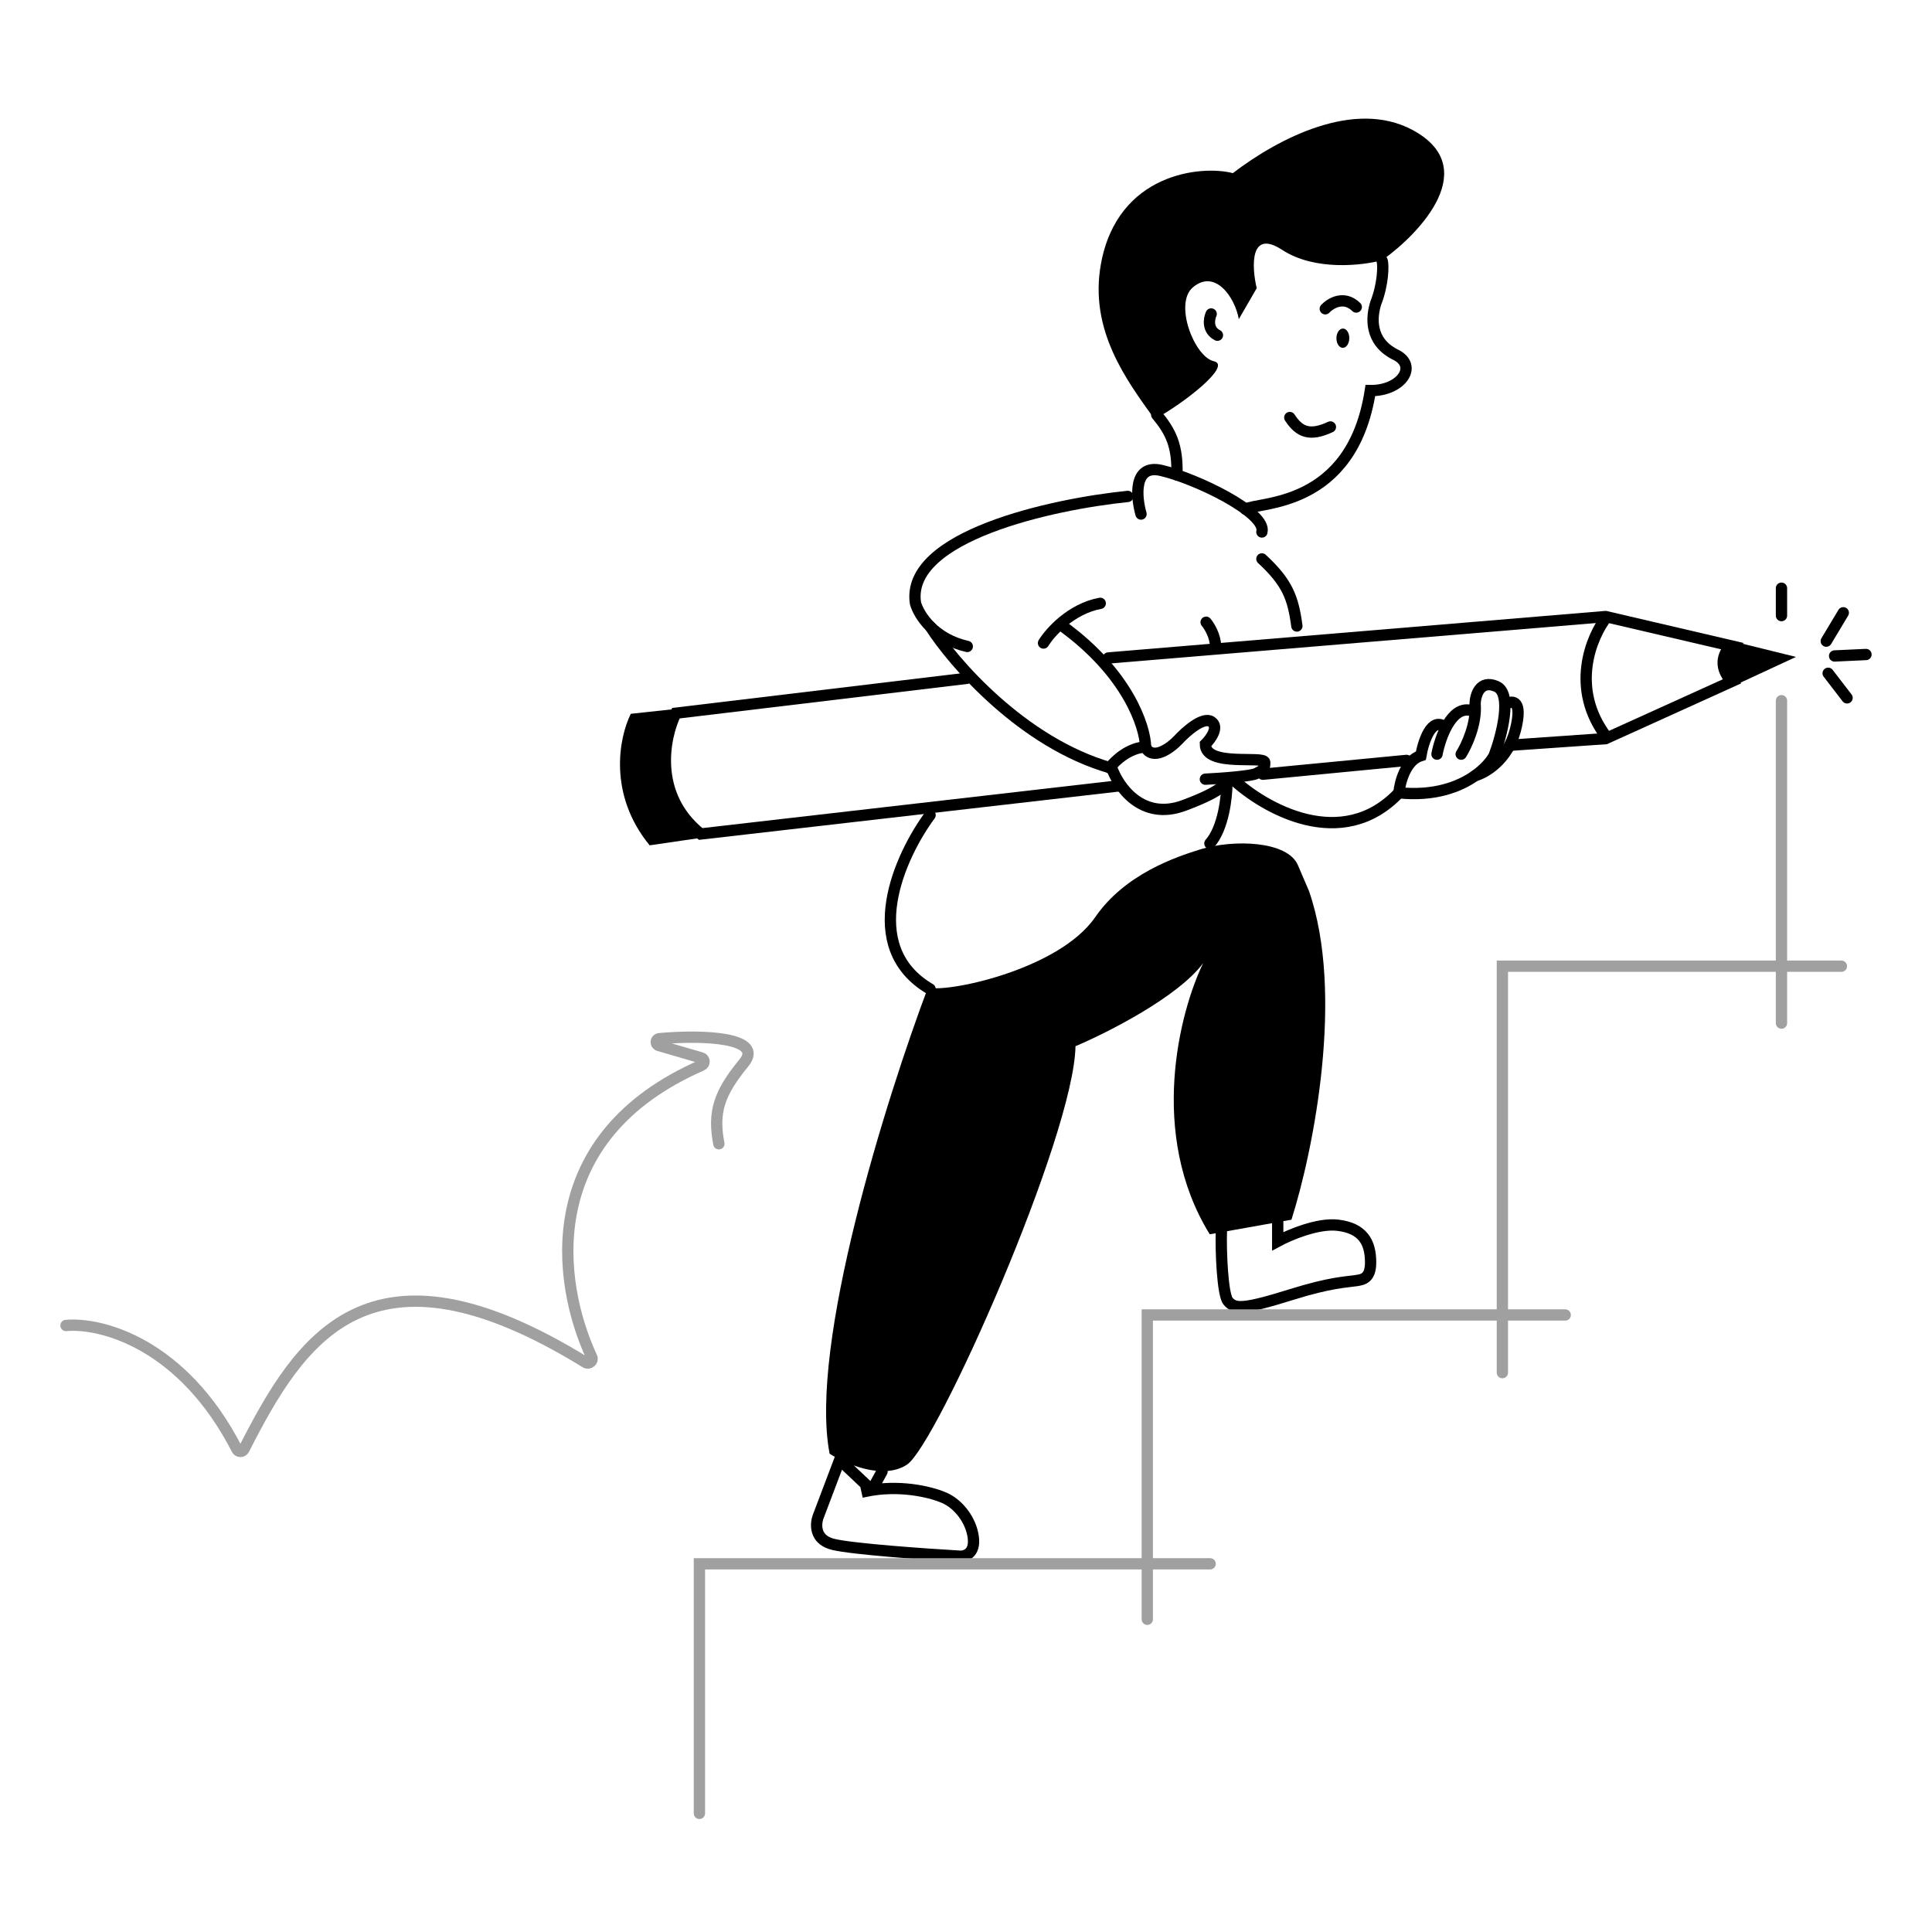
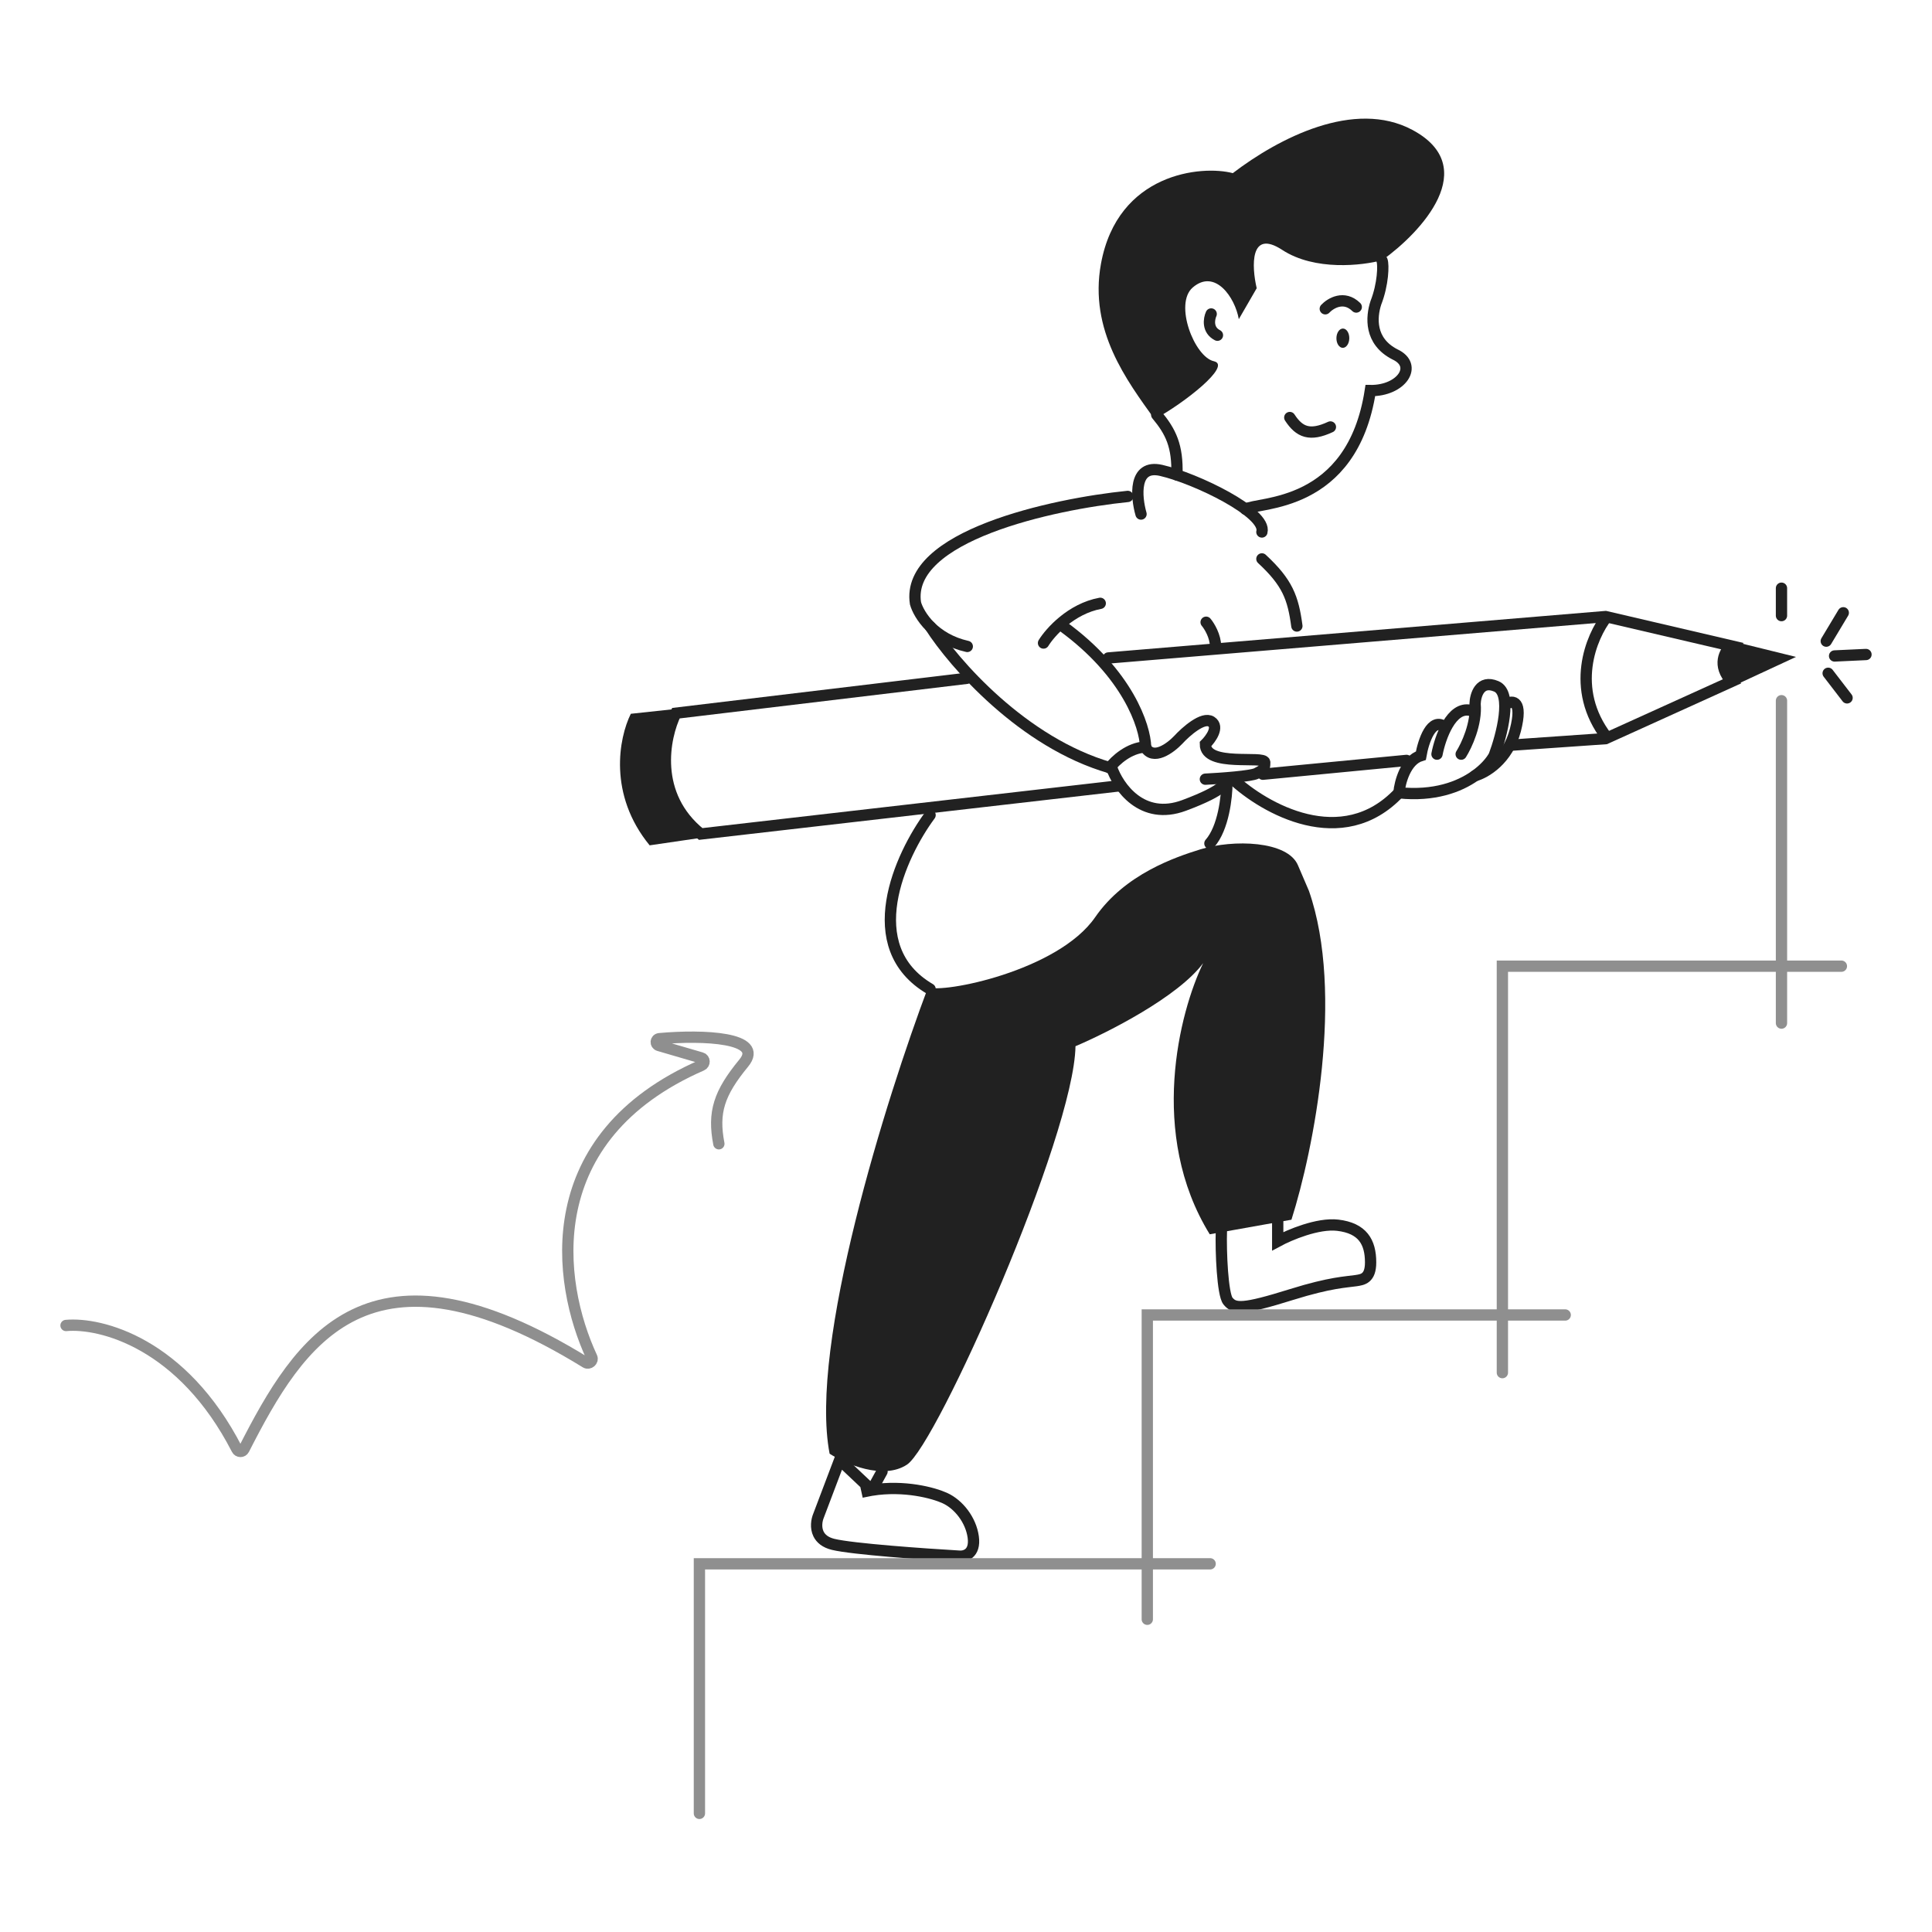
<svg xmlns="http://www.w3.org/2000/svg" width="342" height="342" viewBox="0 0 342 342" fill="none">
-   <path d="M146.858 257.333C143.138 238.132 156.932 194.275 164.293 174.746C166.747 175.908 187.282 171.907 193.869 162.358C199.139 154.719 208.088 151.719 212.467 150.358C218.279 148.551 227.965 148.809 229.773 153.196L231.711 157.713C238.039 175.908 232.529 203.566 228.611 215.911L214.146 218.491C203.194 200.736 208.808 179.091 212.984 170.488C208.541 176.476 196.065 182.79 190.382 185.199C190.124 201.071 165.843 255.784 160.548 259.269C156.312 262.056 149.656 259.14 146.858 257.333Z" fill="black" />
-   <path d="M156.135 260.496L154.327 263.782M148.643 258.413L145.192 267.524L144.896 268.305C144.568 269.094 144.341 270.417 144.896 271.544C145.288 272.339 146.07 273.037 147.48 273.381C150.89 274.214 163.714 275.117 169.699 275.464C170.732 275.594 172.696 275.099 172.282 272.08C171.869 269.06 169.699 266.297 167.245 265.181C165.254 264.277 160.12 262.873 154.327 263.782L148.643 258.413ZM152.518 264.14C153.126 263.994 153.73 263.876 154.327 263.782L152.518 264.14Z" stroke="black" stroke-width="2" stroke-linecap="round" />
-   <path d="M216.209 217.791C216.08 221.62 216.428 229.158 217.374 230.311C218.54 231.731 219.964 231.859 228.639 229.149C235.58 226.981 238.35 226.955 240.034 226.697C241.199 226.518 242.623 226.361 242.623 223.47C242.623 219.856 241.199 217.404 236.796 216.887C233.275 216.474 228.251 218.608 226.179 219.727V216.242" stroke="black" stroke-width="2" stroke-linecap="round" />
-   <path d="M199.635 87.878C186.335 89.222 160.198 94.887 162.058 106.795C162.343 107.806 163.162 109.419 164.689 110.937C166.159 112.398 168.286 113.771 171.226 114.431" stroke="black" stroke-width="2" stroke-linecap="round" />
-   <path d="M164.689 110.938C168.848 117.409 181.04 131.465 196.536 135.918" stroke="black" stroke-width="2" stroke-linecap="round" />
-   <path d="M196.437 135.917C197.384 134.644 199.873 132.344 202.796 132.235" stroke="black" stroke-width="2" stroke-linecap="round" />
-   <path d="M202.795 132.235C202.709 128.601 199.643 119.23 188.069 110.815" stroke="black" stroke-width="2" stroke-linecap="round" />
-   <path d="M184.722 113.828C185.924 111.883 189.614 107.755 194.763 106.8" stroke="black" stroke-width="2" stroke-linecap="round" />
-   <path d="M213.506 110.146C214.063 110.806 215.179 112.599 215.179 114.497" stroke="black" stroke-width="2" stroke-linecap="round" />
-   <path d="M213.374 137.929C216.011 137.8 221.52 137.413 222.454 136.897C223.621 136.252 223.881 136.252 223.881 134.962C223.881 133.673 213.374 135.865 213.374 131.738C214.325 130.793 215.864 128.669 214.412 127.74C212.959 126.812 209.915 129.503 208.575 130.965C207.191 132.426 204.086 134.731 202.737 132.254" stroke="black" stroke-width="2" stroke-linecap="round" />
-   <path d="M196.771 135.866C197.938 139.262 202.141 145.358 209.612 142.572C217.084 139.787 217.395 138.316 216.617 137.93" stroke="black" stroke-width="2" stroke-linecap="round" />
-   <path d="M261.118 137.311C262.934 136.815 266.902 134.506 268.251 129.242C269.6 123.977 267.775 123.951 266.695 124.596" stroke="black" stroke-width="2" stroke-linecap="round" />
-   <path d="M254.375 133.499C254.936 130.575 256.916 124.932 260.34 125.757" stroke="black" stroke-width="2" stroke-linecap="round" />
-   <path d="M255.801 128.726C253.415 126.764 251.954 131.263 251.521 133.758C248.824 134.584 247.804 138.489 247.631 140.339C253.873 140.979 258.309 139.303 261.118 137.311C262.838 136.092 263.949 134.754 264.49 133.758C265.831 130.188 267.784 122.739 264.879 121.5C261.974 120.261 261.162 123.048 261.118 124.597C261.43 128.107 259.605 131.995 258.655 133.5" stroke="black" stroke-width="2" stroke-linecap="round" />
-   <path d="M218.191 137.887C223.811 143.134 237.566 150.97 247.63 140.338" stroke="black" stroke-width="2" stroke-linecap="round" />
-   <path d="M217.187 138.595C217.187 141.031 216.585 146.583 214.175 149.305" stroke="black" stroke-width="2" stroke-linecap="round" />
-   <path d="M164.641 144.285C159.337 151.444 151.912 167.625 164.641 175.077" stroke="black" stroke-width="2" stroke-linecap="round" />
-   <path d="M323.283 113.493L326.296 108.473" stroke="black" stroke-width="2" stroke-linecap="round" />
-   <path d="M324.756 116.118L330.312 115.859" stroke="black" stroke-width="2" stroke-linecap="round" />
-   <path d="M323.618 119.183L326.965 123.534" stroke="black" stroke-width="2" stroke-linecap="round" />
-   <path d="M214.215 276.823H123.809V321" stroke="#A0A0A0" stroke-width="2" stroke-linecap="round" />
-   <path d="M277.072 232.776H203.092V286.64" stroke="#A0A0A0" stroke-width="2" stroke-linecap="round" />
-   <path d="M325.961 171.032H265.949V242.981" stroke="#A0A0A0" stroke-width="2" stroke-linecap="round" />
-   <path d="M315.355 124.036V181.108" stroke="#A0A0A0" stroke-width="2" stroke-linecap="round" />
-   <path d="M315.355 104.122V108.975" stroke="black" stroke-width="2" stroke-linecap="round" />
-   <path d="M198.124 139.109L124.033 147.631C115.462 140.765 117.536 130.514 119.644 126.248L171.146 120.074" stroke="black" stroke-width="2" stroke-linecap="round" />
-   <path d="M223.552 137.051L248.98 134.607" stroke="black" stroke-width="2" stroke-linecap="round" />
-   <path d="M267.567 131.907L284.218 130.749L306.549 120.628C303.864 117.778 305.337 115.239 306.455 114.33L284.218 109.143L196.187 116.474" stroke="black" stroke-width="2" stroke-linecap="round" />
-   <path d="M111.666 126.354L119.213 125.542C113.979 137.269 119.979 145.247 123.809 148.351L115 149.64C107.637 140.673 109.535 130.638 111.666 126.354Z" fill="black" />
-   <path d="M307.352 121.192C304.551 118.268 306.125 114.786 307.292 113.661L317.928 116.286L307.352 121.192Z" fill="black" />
-   <path d="M284.46 109.143C281.682 112.67 277.792 121.892 284.46 130.563" stroke="black" stroke-width="2" />
-   <path d="M220.472 90.136C222.686 88.774 239.34 90.087 242.577 69.139C248.12 69.204 251.135 64.663 246.905 62.72C242.396 60.395 242.735 56.126 243.552 53.611C244.85 50.312 244.929 46.849 244.649 46.125" stroke="black" stroke-width="2" stroke-linecap="round" />
-   <path d="M237.691 61.575C238.32 61.582 238.839 60.823 238.85 59.88C238.861 58.936 238.36 58.165 237.731 58.158C237.102 58.151 236.583 58.909 236.572 59.853C236.561 60.796 237.062 61.567 237.691 61.575Z" fill="black" />
-   <path d="M234.599 54.66C235.523 53.672 237.915 52.226 240.082 54.35" stroke="black" stroke-width="2" stroke-linecap="round" />
-   <path d="M228.316 73.91C230.016 76.526 231.882 77.268 235.507 75.581" stroke="black" stroke-width="2" stroke-linecap="round" />
-   <path d="M214.402 55.577C214.008 56.442 213.678 58.405 215.509 59.34" stroke="black" stroke-width="2" stroke-linecap="round" />
-   <path d="M194.891 46.696C192.735 58.495 199.483 67.378 204.375 74.206C209.6 71.383 218.163 64.671 214.879 63.946C211.427 63.185 207.786 53.769 211.138 50.889C215.071 47.509 218.616 52.622 219.292 56.499L222.46 51.021C221.564 47.189 221.213 40.468 226.974 44.236C232.735 48.004 241.185 47.017 244.691 46.053C251.602 41.106 262.339 29.567 250 22.986C239.737 17.514 226.382 24.433 218.23 30.65C212.71 29.193 197.832 30.608 194.891 46.696Z" fill="black" />
-   <path d="M204.759 73.416C207.253 76.419 208.493 78.914 208.338 84.08" stroke="black" stroke-width="2" stroke-linecap="round" />
-   <path d="M201.983 90.997C201.11 87.95 200.598 82.138 205.538 83.268C211.714 84.679 224.301 90.786 223.379 94.171" stroke="black" stroke-width="2" stroke-linecap="round" />
-   <path d="M223.379 98.935C227.897 103.118 228.901 105.796 229.57 110.816" stroke="black" stroke-width="2" stroke-linecap="round" />
-   <path d="M11.688 234.634C17.826 234.075 32.289 237.735 41.95 256.559C42.203 257.051 42.915 257.064 43.167 256.571C53.077 237.171 65.239 217.492 103.683 241.187C104.274 241.551 105.049 240.891 104.757 240.262C98.519 226.847 95.149 201.264 124.213 188.573C124.796 188.318 124.771 187.452 124.16 187.273L116.642 185.076C115.953 184.874 116.028 183.929 116.743 183.864C124.488 183.166 135.414 183.621 131.652 188.191C127.26 193.526 126.18 196.899 127.251 202.469" stroke="#A0A0A0" stroke-width="2" stroke-linecap="round" />
+   <path d="M146.858 257.333C143.138 238.132 156.932 194.275 164.293 174.746C166.747 175.908 187.282 171.907 193.869 162.358C199.139 154.719 208.088 151.719 212.467 150.358C218.279 148.551 227.965 148.809 229.773 153.196L231.711 157.713C238.039 175.908 232.529 203.566 228.611 215.911L214.146 218.491C203.194 200.736 208.808 179.091 212.984 170.488C208.541 176.476 196.065 182.79 190.382 185.199C190.124 201.071 165.843 255.784 160.548 259.269C156.312 262.056 149.656 259.14 146.858 257.333Z" fill="#212121" />
+   <path d="M156.135 260.496L154.327 263.782M154.327 263.782C160.12 262.873 165.254 264.277 167.245 265.181C169.699 266.297 171.869 269.06 172.282 272.08C172.696 275.099 170.732 275.594 169.699 275.464C163.714 275.117 150.89 274.214 147.48 273.381C146.07 273.037 145.288 272.339 144.896 271.544C144.341 270.417 144.568 269.094 144.896 268.305L145.192 267.524L148.643 258.413L154.327 263.782ZM154.327 263.782C153.73 263.876 153.126 263.994 152.518 264.14L154.327 263.782Z" stroke="#212121" stroke-width="2" stroke-linecap="round" />
+   <path d="M216.209 217.791C216.08 221.62 216.428 229.158 217.374 230.311C218.54 231.731 219.964 231.859 228.639 229.149C235.58 226.981 238.35 226.955 240.034 226.697C241.199 226.518 242.623 226.361 242.623 223.47C242.623 219.856 241.199 217.404 236.796 216.887C233.275 216.474 228.251 218.608 226.179 219.727V216.242" stroke="#212121" stroke-width="2" stroke-linecap="round" />
+   <path d="M199.635 87.878C186.335 89.222 160.198 94.887 162.058 106.795C162.343 107.806 163.162 109.419 164.689 110.937C166.159 112.398 168.286 113.771 171.226 114.431" stroke="#212121" stroke-width="2" stroke-linecap="round" />
+   <path d="M164.689 110.938C168.848 117.409 181.04 131.465 196.536 135.918" stroke="#212121" stroke-width="2" stroke-linecap="round" />
+   <path d="M196.437 135.917C197.384 134.644 199.873 132.344 202.796 132.235" stroke="#212121" stroke-width="2" stroke-linecap="round" />
+   <path d="M202.795 132.235C202.709 128.601 199.643 119.23 188.069 110.815" stroke="#212121" stroke-width="2" stroke-linecap="round" />
+   <path d="M184.722 113.828C185.924 111.883 189.614 107.755 194.763 106.8" stroke="#212121" stroke-width="2" stroke-linecap="round" />
+   <path d="M213.506 110.146C214.063 110.806 215.179 112.599 215.179 114.497" stroke="#212121" stroke-width="2" stroke-linecap="round" />
+   <path d="M213.374 137.929C216.011 137.8 221.52 137.413 222.454 136.897C223.621 136.252 223.881 136.252 223.881 134.962C223.881 133.673 213.374 135.865 213.374 131.738C214.325 130.793 215.864 128.669 214.412 127.74C212.959 126.812 209.915 129.503 208.575 130.965C207.191 132.426 204.086 134.731 202.737 132.254" stroke="#212121" stroke-width="2" stroke-linecap="round" />
+   <path d="M196.771 135.866C197.938 139.262 202.141 145.358 209.612 142.572C217.084 139.787 217.395 138.316 216.617 137.93" stroke="#212121" stroke-width="2" stroke-linecap="round" />
+   <path d="M261.118 137.311C262.934 136.815 266.902 134.506 268.251 129.242C269.6 123.977 267.775 123.951 266.695 124.596" stroke="#212121" stroke-width="2" stroke-linecap="round" />
+   <path d="M254.375 133.499C254.936 130.575 256.916 124.932 260.34 125.757" stroke="#212121" stroke-width="2" stroke-linecap="round" />
+   <path d="M255.801 128.726C253.415 126.764 251.954 131.263 251.521 133.758C248.824 134.584 247.804 138.489 247.631 140.339C253.873 140.979 258.309 139.303 261.118 137.311C262.838 136.092 263.949 134.754 264.49 133.758C265.831 130.188 267.784 122.739 264.879 121.5C261.974 120.261 261.162 123.048 261.118 124.597C261.43 128.107 259.605 131.995 258.655 133.5" stroke="#212121" stroke-width="2" stroke-linecap="round" />
+   <path d="M218.191 137.887C223.811 143.134 237.566 150.97 247.63 140.338" stroke="#212121" stroke-width="2" stroke-linecap="round" />
+   <path d="M217.187 138.595C217.187 141.031 216.585 146.583 214.175 149.305" stroke="#212121" stroke-width="2" stroke-linecap="round" />
+   <path d="M164.641 144.285C159.337 151.444 151.912 167.625 164.641 175.077" stroke="#212121" stroke-width="2" stroke-linecap="round" />
+   <path d="M323.283 113.493L326.296 108.473" stroke="#212121" stroke-width="2" stroke-linecap="round" />
+   <path d="M324.756 116.118L330.312 115.859" stroke="#212121" stroke-width="2" stroke-linecap="round" />
+   <path d="M323.618 119.183L326.965 123.534" stroke="#212121" stroke-width="2" stroke-linecap="round" />
+   <path d="M214.215 276.823H123.809V321" stroke="#8F8F8F" stroke-width="2" stroke-linecap="round" />
+   <path d="M277.072 232.776H203.092V286.64" stroke="#8F8F8F" stroke-width="2" stroke-linecap="round" />
+   <path d="M325.961 171.032H265.949V242.981" stroke="#8F8F8F" stroke-width="2" stroke-linecap="round" />
+   <path d="M315.355 124.036V181.108" stroke="#8F8F8F" stroke-width="2" stroke-linecap="round" />
+   <path d="M315.355 104.122V108.975" stroke="#212121" stroke-width="2" stroke-linecap="round" />
+   <path d="M198.124 139.109L124.033 147.631C115.462 140.765 117.536 130.514 119.644 126.248L171.146 120.074" stroke="#212121" stroke-width="2" stroke-linecap="round" />
+   <path d="M223.552 137.051L248.98 134.607" stroke="#212121" stroke-width="2" stroke-linecap="round" />
+   <path d="M267.567 131.907L284.218 130.749L306.549 120.628C303.864 117.778 305.337 115.239 306.455 114.33L284.218 109.143L196.187 116.474" stroke="#212121" stroke-width="2" stroke-linecap="round" />
+   <path d="M111.666 126.354L119.213 125.542C113.979 137.269 119.979 145.247 123.809 148.351L115 149.64C107.637 140.673 109.535 130.638 111.666 126.354Z" fill="#212121" />
+   <path d="M307.352 121.192C304.551 118.268 306.125 114.786 307.292 113.661L317.928 116.286L307.352 121.192Z" fill="#212121" />
+   <path d="M284.46 109.143C281.682 112.67 277.792 121.892 284.46 130.563" stroke="#212121" stroke-width="2" />
+   <path d="M220.472 90.136C222.686 88.774 239.34 90.087 242.577 69.139C248.12 69.204 251.135 64.663 246.905 62.72C242.396 60.395 242.735 56.126 243.552 53.611C244.85 50.312 244.929 46.849 244.649 46.125" stroke="#212121" stroke-width="2" stroke-linecap="round" />
+   <path d="M237.691 61.575C238.32 61.582 238.839 60.823 238.85 59.88C238.861 58.936 238.36 58.165 237.731 58.158C237.102 58.151 236.583 58.909 236.572 59.853C236.561 60.796 237.062 61.567 237.691 61.575Z" fill="#212121" />
+   <path d="M234.599 54.66C235.523 53.672 237.915 52.226 240.082 54.35" stroke="#212121" stroke-width="2" stroke-linecap="round" />
+   <path d="M228.316 73.91C230.016 76.526 231.882 77.268 235.507 75.581" stroke="#212121" stroke-width="2" stroke-linecap="round" />
+   <path d="M214.402 55.577C214.008 56.442 213.678 58.405 215.509 59.34" stroke="#212121" stroke-width="2" stroke-linecap="round" />
+   <path d="M194.891 46.696C192.735 58.495 199.483 67.378 204.375 74.206C209.6 71.383 218.163 64.671 214.879 63.946C211.427 63.185 207.786 53.769 211.138 50.889C215.071 47.509 218.616 52.622 219.292 56.499L222.46 51.021C221.564 47.189 221.213 40.468 226.974 44.236C232.735 48.004 241.185 47.017 244.691 46.053C251.602 41.106 262.339 29.567 250 22.986C239.737 17.514 226.382 24.433 218.23 30.65C212.71 29.193 197.832 30.608 194.891 46.696Z" fill="#212121" />
+   <path d="M204.759 73.416C207.253 76.419 208.493 78.914 208.338 84.08" stroke="#212121" stroke-width="2" stroke-linecap="round" />
+   <path d="M201.983 90.997C201.11 87.95 200.598 82.138 205.538 83.268C211.714 84.679 224.301 90.786 223.379 94.171" stroke="#212121" stroke-width="2" stroke-linecap="round" />
+   <path d="M223.379 98.935C227.897 103.118 228.901 105.796 229.57 110.816" stroke="#212121" stroke-width="2" stroke-linecap="round" />
+   <path d="M11.688 234.634C17.826 234.075 32.288 237.735 41.95 256.559C42.202 257.051 42.915 257.064 43.167 256.571C53.076 237.171 65.239 217.492 103.683 241.187C104.274 241.551 105.049 240.891 104.757 240.262C98.519 226.847 95.148 201.264 124.213 188.573C124.796 188.318 124.771 187.452 124.16 187.273L116.642 185.076C115.953 184.874 116.028 183.929 116.743 183.864C124.488 183.166 135.414 183.621 131.652 188.191C127.26 193.526 126.18 196.899 127.251 202.469" stroke="#8F8F8F" stroke-width="2" stroke-linecap="round" />
</svg>
